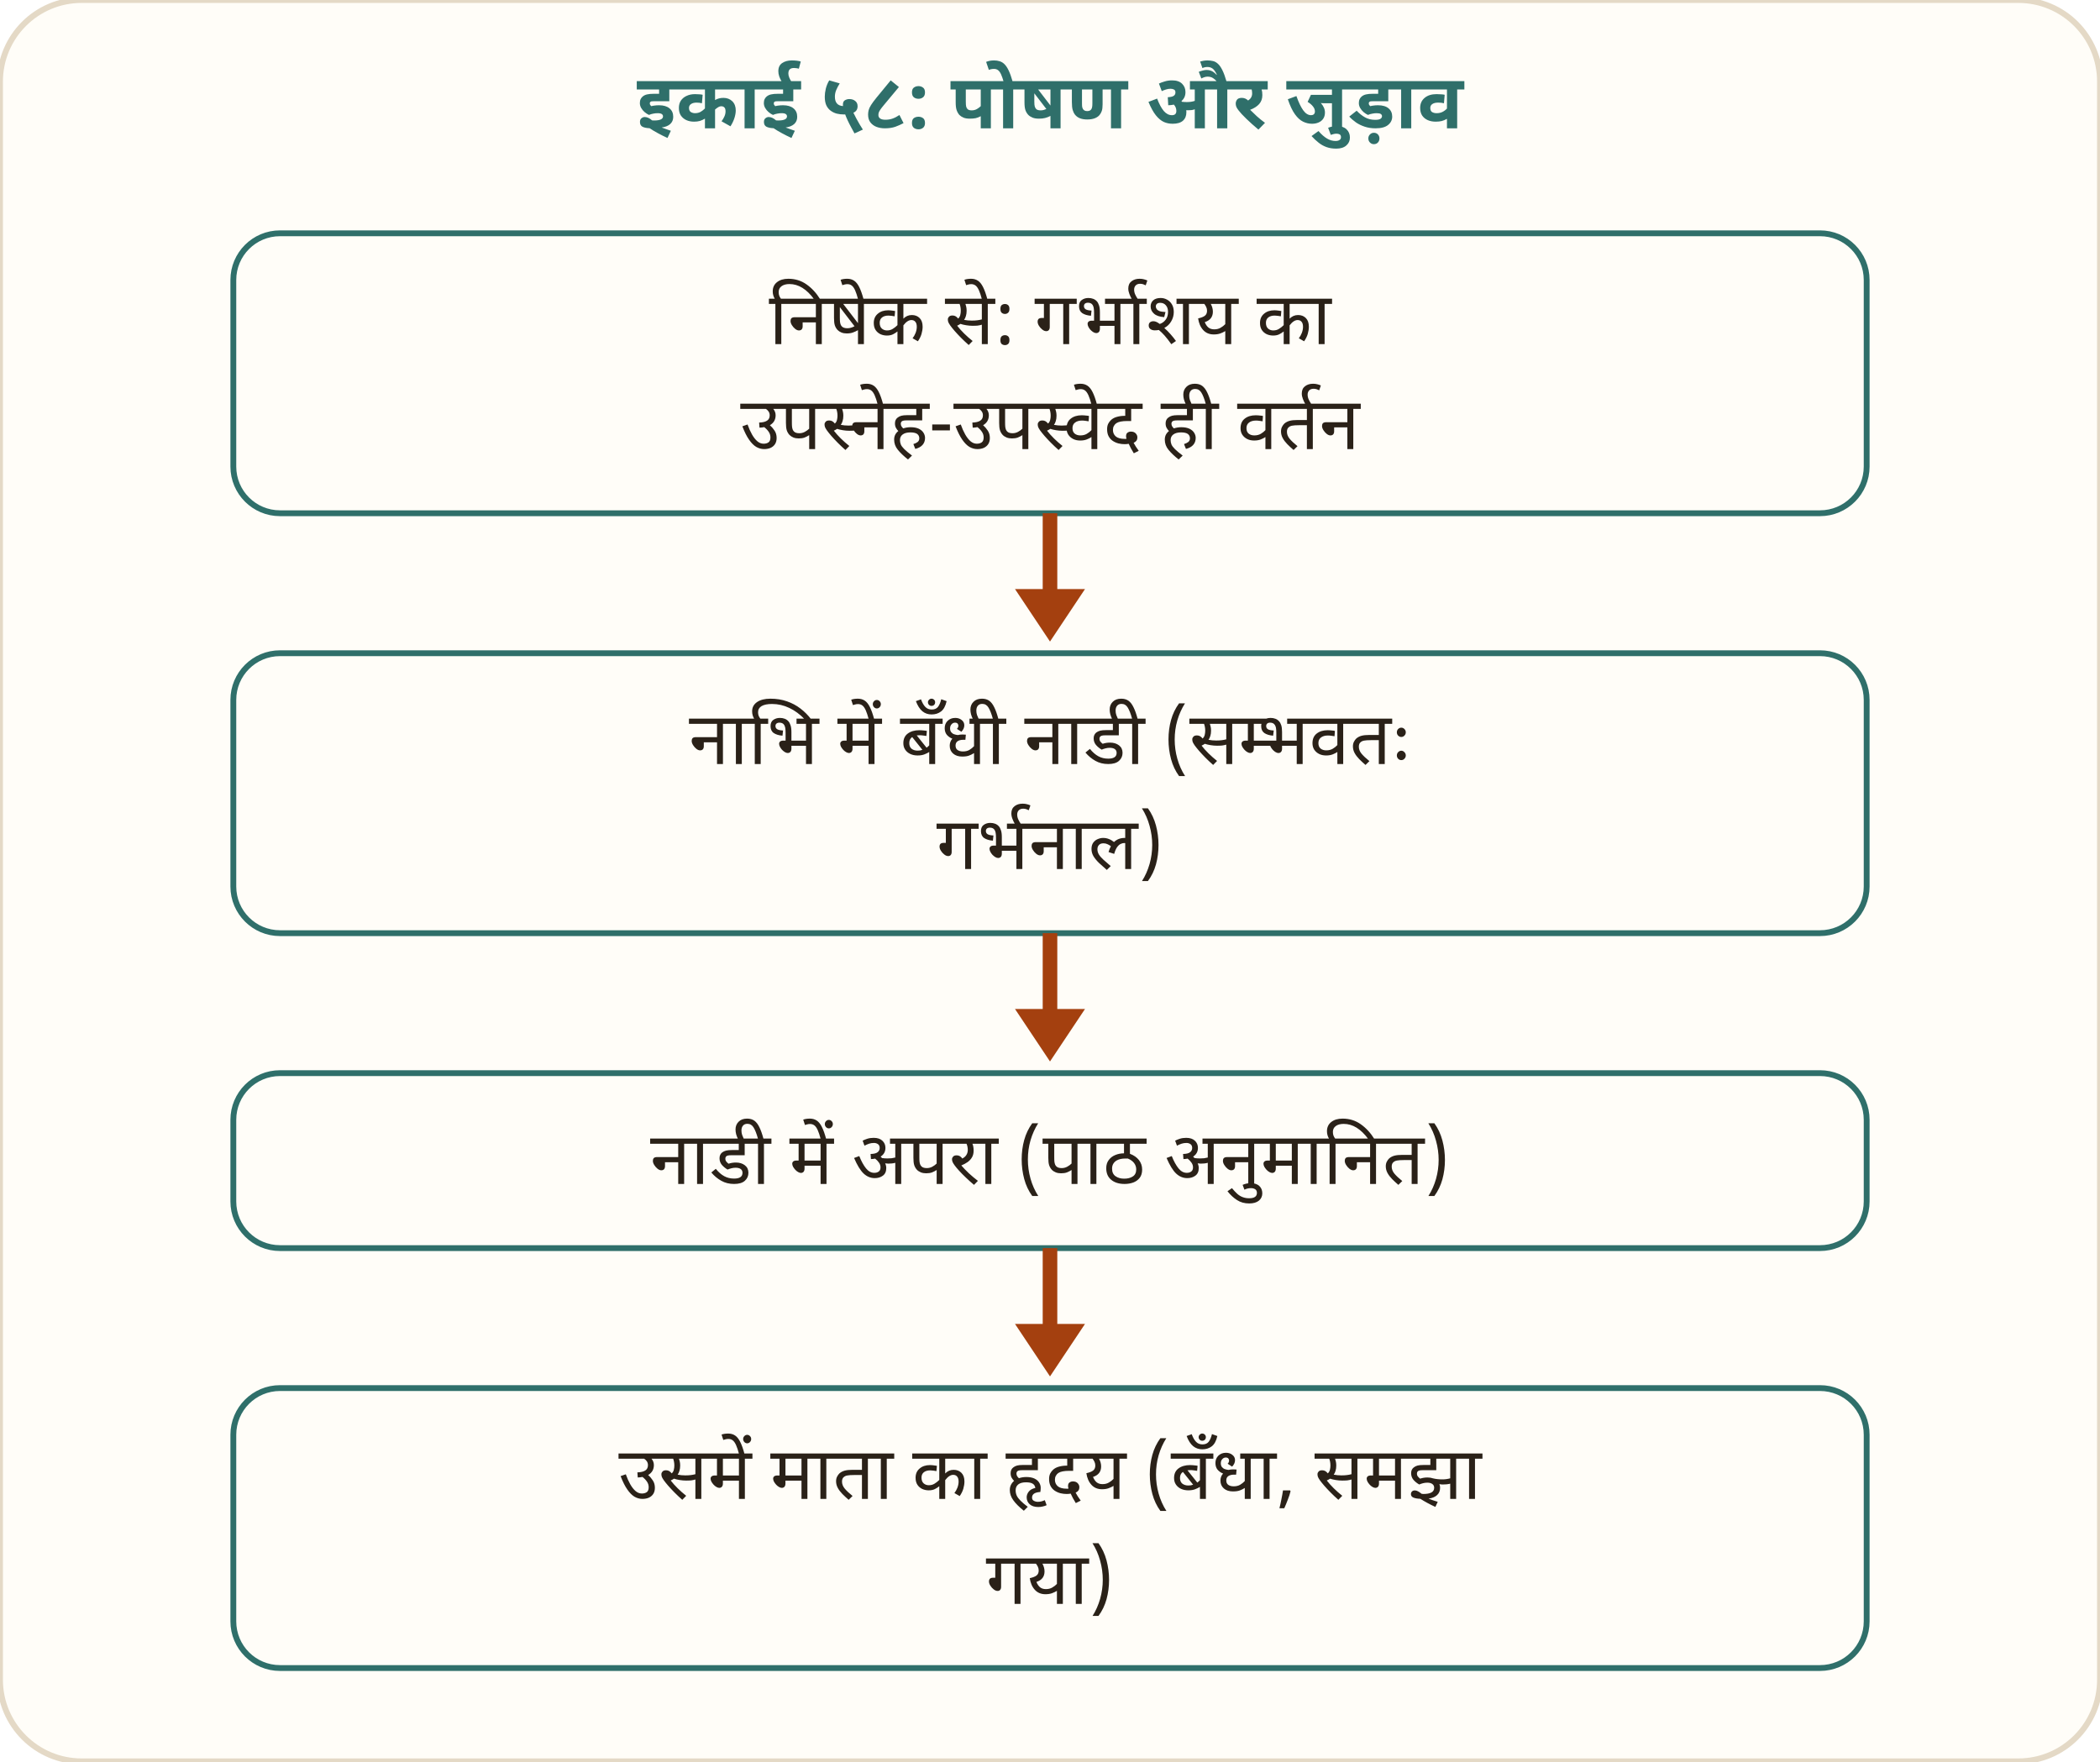
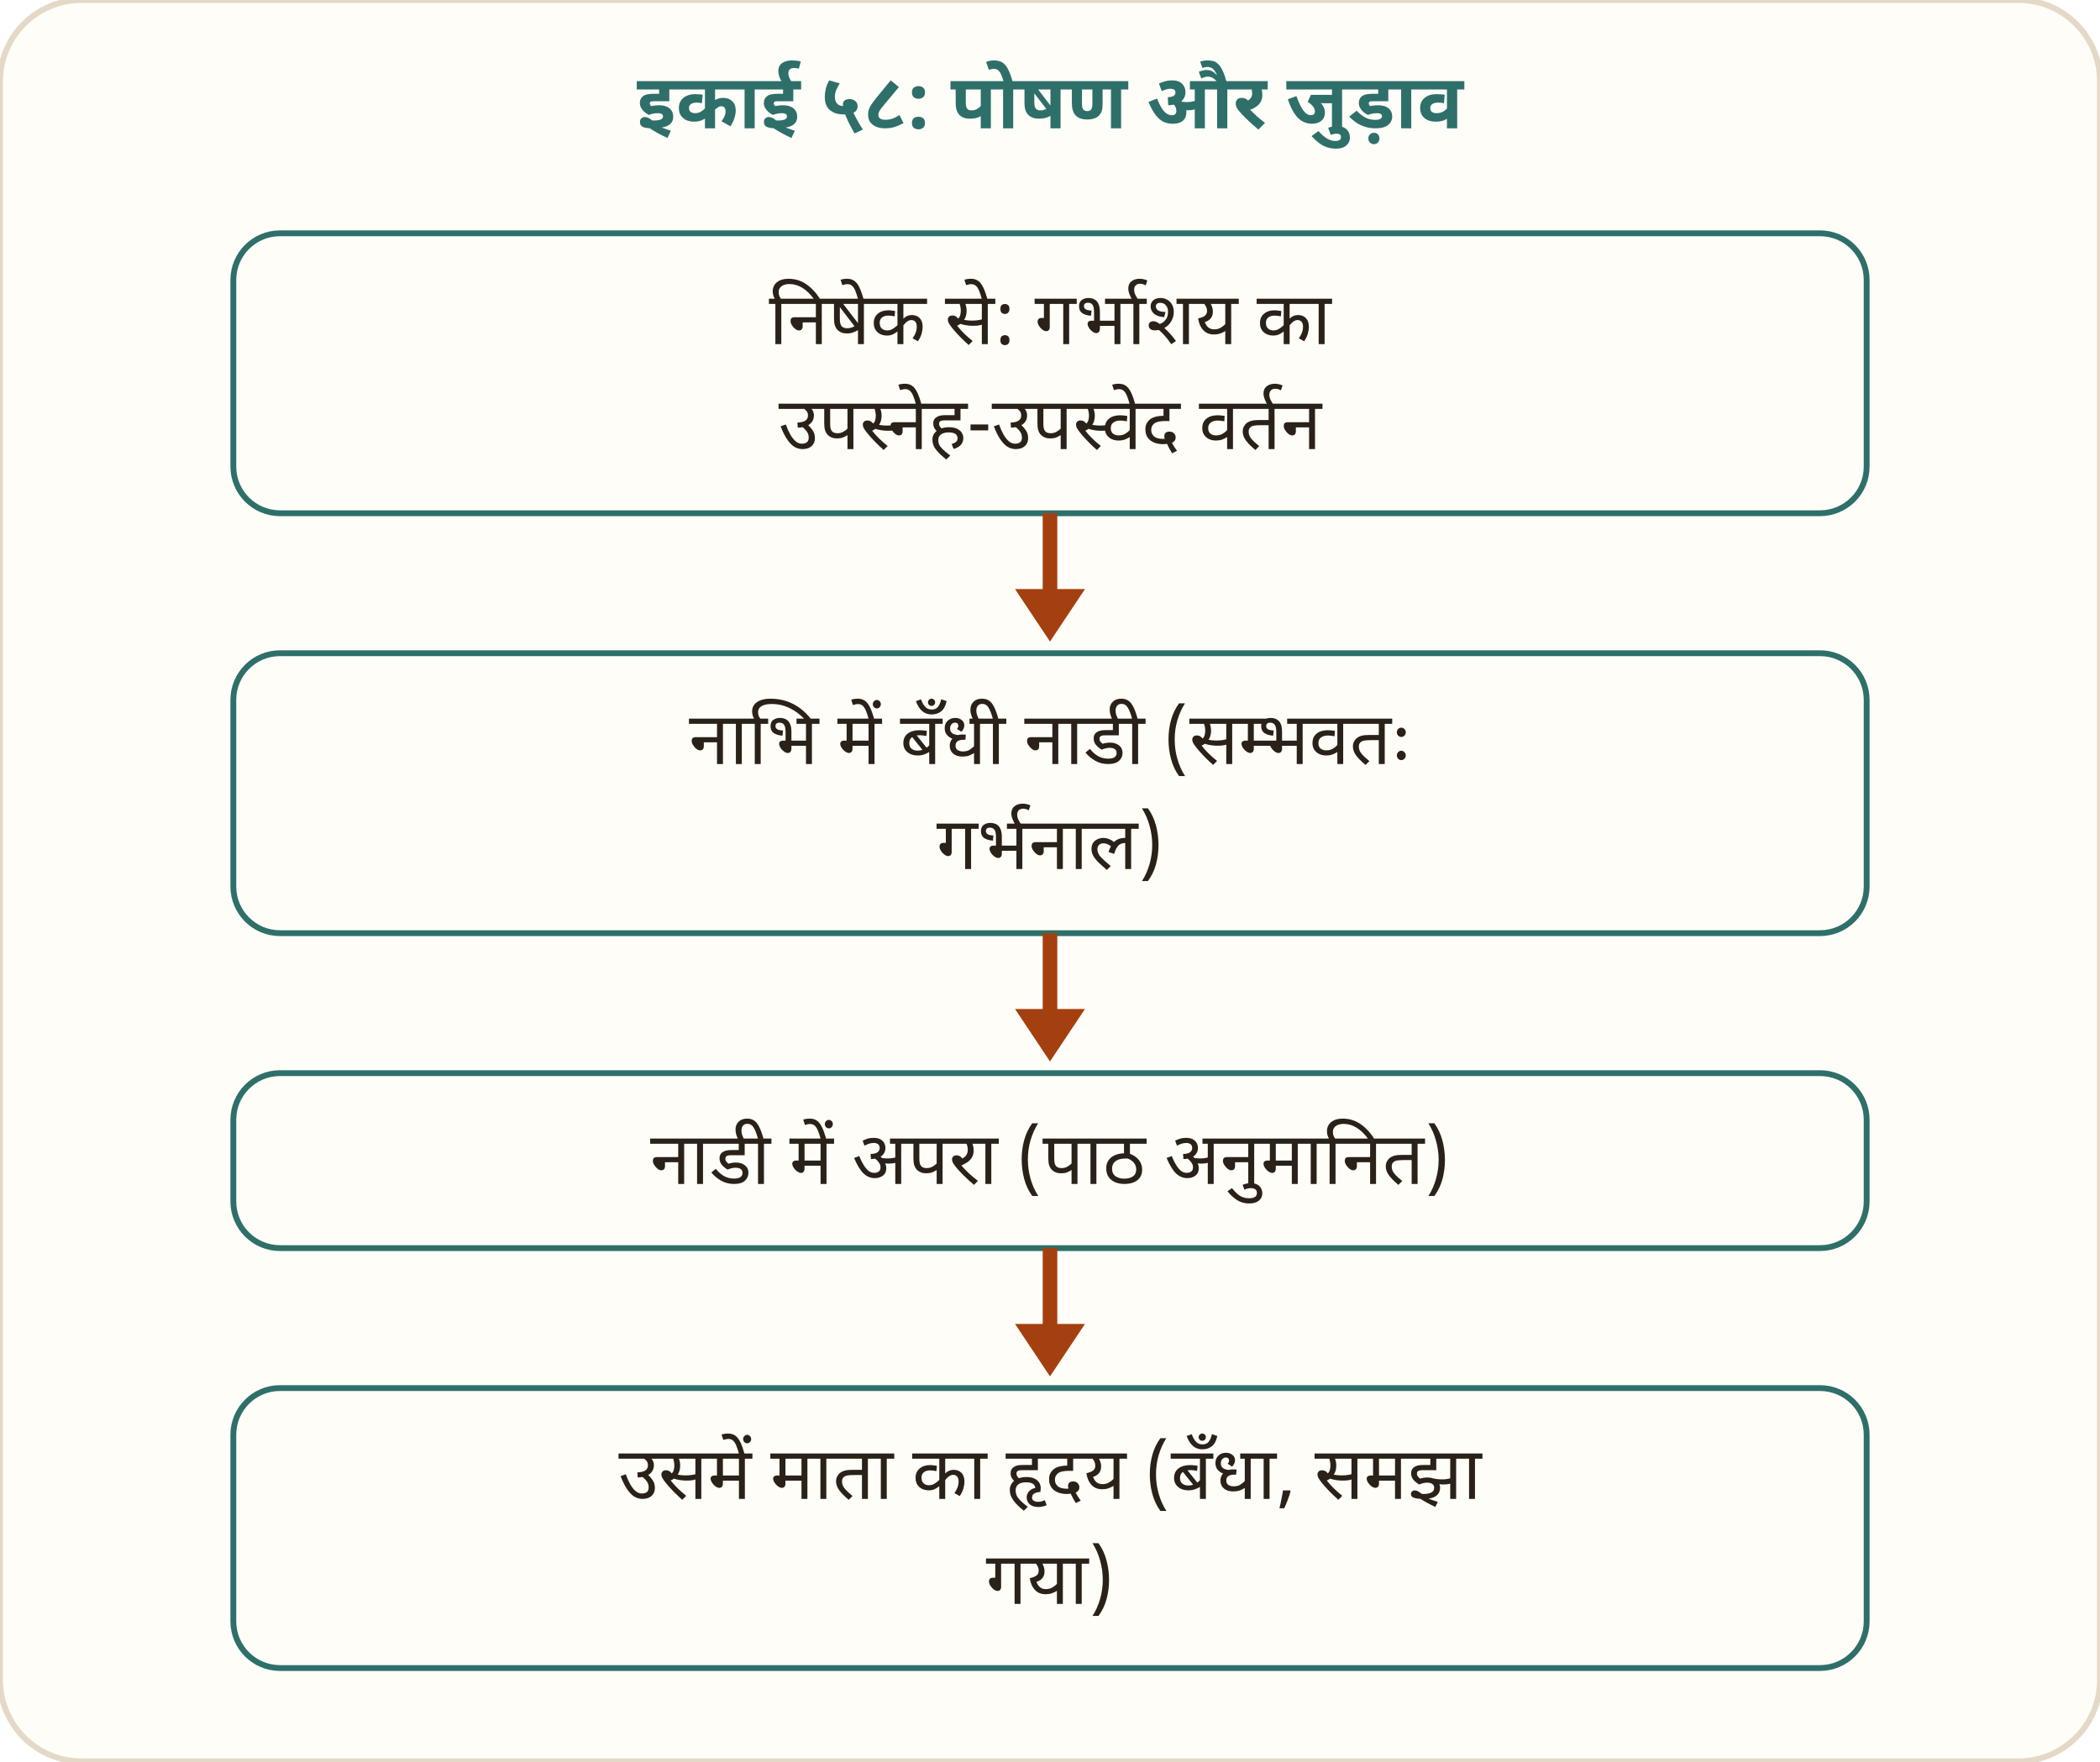
<svg xmlns="http://www.w3.org/2000/svg" viewBox="0 0 360 302" role="img">
  <rect width="360" height="302" rx="14" fill="#fffdf8" stroke="#e4d9c6" />
  <text x="180" y="22" font-family="'Noto Sans Devanagari','Mukta','Nirmala UI','Mangal',sans-serif" font-size="13" font-weight="700" fill="#2f6f6a" text-anchor="middle">इकाई ५८: पोषण और जुड़ाव</text>
  <rect x="40" y="40" width="280" height="48" rx="8" fill="#fffdf8" stroke="#2f6f6a" />
  <text x="180.0" y="59.0" font-family="'Noto Sans Devanagari','Mukta','Nirmala UI','Mangal',sans-serif" font-size="12.5" font-weight="500" fill="#2a2118" text-anchor="middle">निषेक से: गर्भाशय का</text>
-   <text x="180.0" y="77.0" font-family="'Noto Sans Devanagari','Mukta','Nirmala UI','Mangal',sans-serif" font-size="12.5" font-weight="500" fill="#2a2118" text-anchor="middle">उपस्नेह-उपस्वेद ही वर्तन</text>
+   <text x="180.0" y="77.0" font-family="'Noto Sans Devanagari','Mukta','Nirmala UI','Mangal',sans-serif" font-size="12.5" font-weight="500" fill="#2a2118" text-anchor="middle">उपस्नेह-उपस्वेद वर्तन</text>
  <line x1="180" y1="88" x2="180" y2="104" stroke="#a4400f" stroke-width="2.5" />
  <polygon points="180,110 174,101 186,101" fill="#a4400f" />
  <rect x="40" y="112" width="280" height="48" rx="8" fill="#fffdf8" stroke="#2f6f6a" />
  <text x="180.0" y="131.0" font-family="'Noto Sans Devanagari','Mukta','Nirmala UI','Mangal',sans-serif" font-size="12.5" font-weight="500" fill="#2a2118" text-anchor="middle">नाभि में बँधी नाडी (सम्भवतः</text>
  <text x="180.0" y="149.0" font-family="'Noto Sans Devanagari','Mukta','Nirmala UI','Mangal',sans-serif" font-size="12.5" font-weight="500" fill="#2a2118" text-anchor="middle">गर्भनाल)</text>
  <line x1="180" y1="160" x2="180" y2="176" stroke="#a4400f" stroke-width="2.5" />
  <polygon points="180,182 174,173 186,173" fill="#a4400f" />
  <rect x="40" y="184" width="280" height="30" rx="8" fill="#fffdf8" stroke="#2f6f6a" />
  <text x="180.0" y="203.0" font-family="'Noto Sans Devanagari','Mukta','Nirmala UI','Mangal',sans-serif" font-size="12.5" font-weight="500" fill="#2a2118" text-anchor="middle">नाडी में अपरा (पाठ अनुमानित)</text>
  <line x1="180" y1="214" x2="180" y2="230" stroke="#a4400f" stroke-width="2.5" />
  <polygon points="180,236 174,227 186,227" fill="#a4400f" />
  <rect x="40" y="238" width="280" height="48" rx="8" fill="#fffdf8" stroke="#2f6f6a" />
  <text x="180.0" y="257.0" font-family="'Noto Sans Devanagari','Mukta','Nirmala UI','Mangal',sans-serif" font-size="12.5" font-weight="500" fill="#2a2118" text-anchor="middle">उसमें माता का हृदय (बँधा, समझा</text>
  <text x="180.0" y="275.0" font-family="'Noto Sans Devanagari','Mukta','Nirmala UI','Mangal',sans-serif" font-size="12.5" font-weight="500" fill="#2a2118" text-anchor="middle">गया)</text>
</svg>
